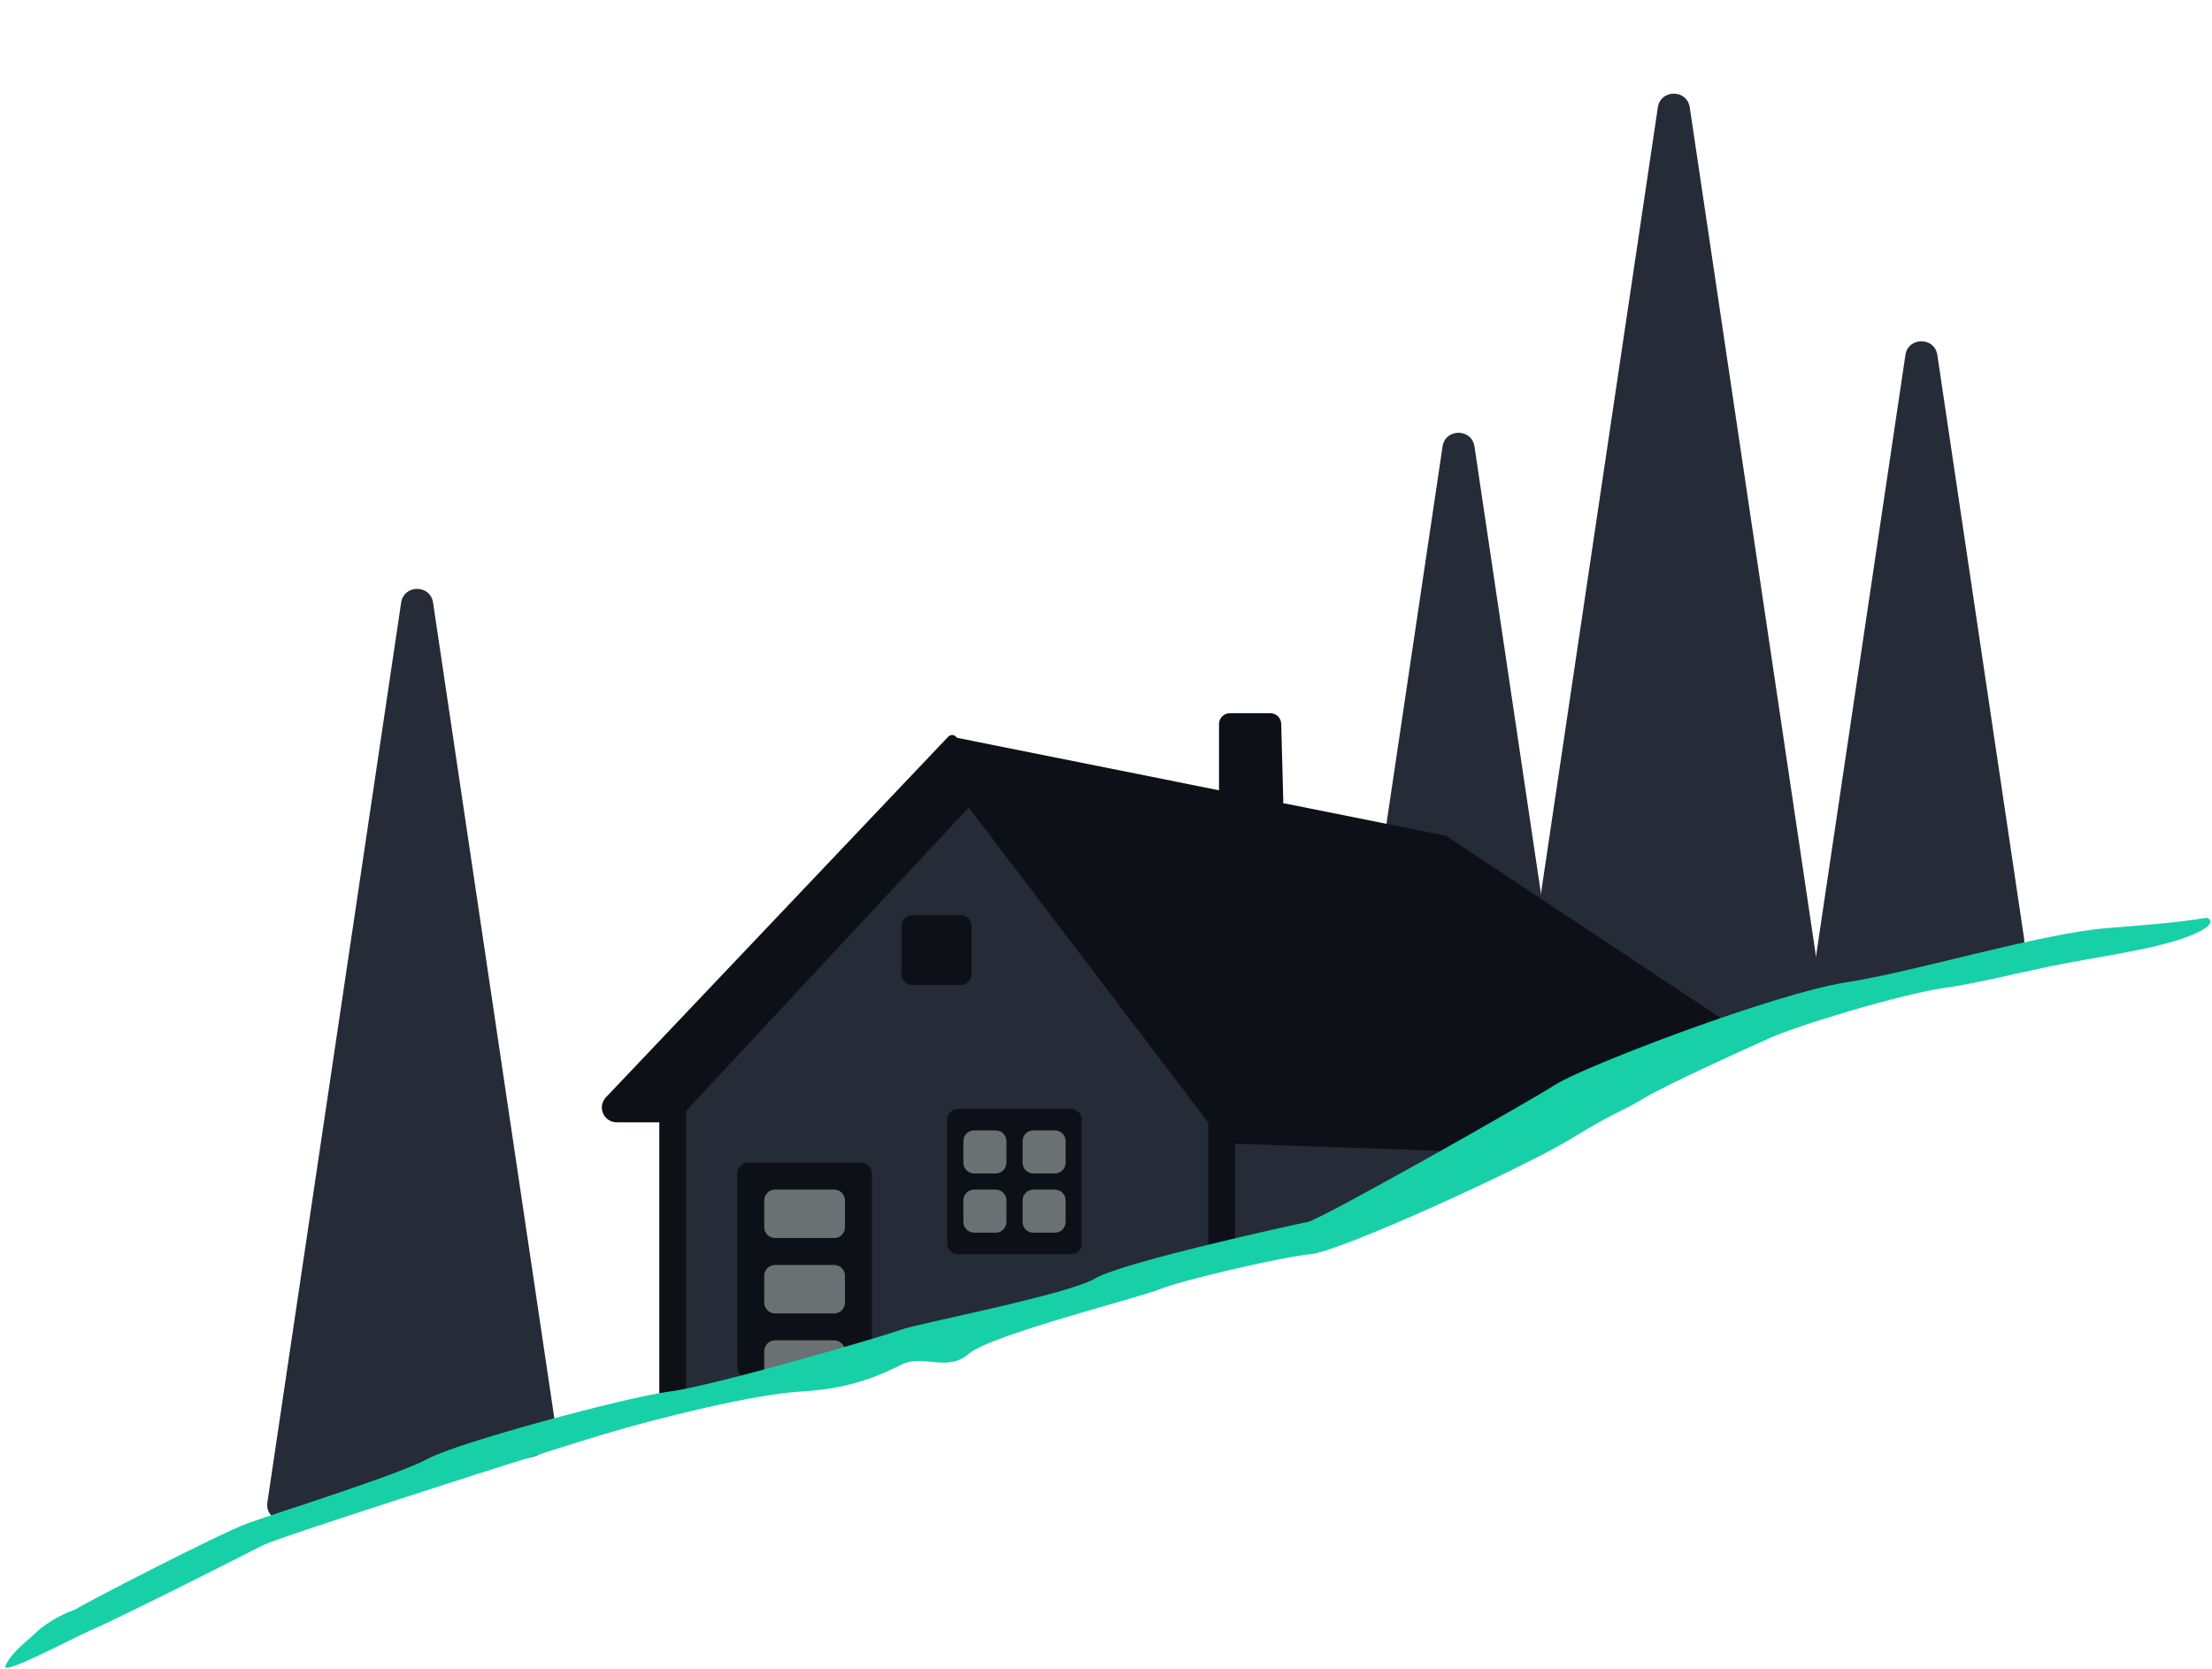
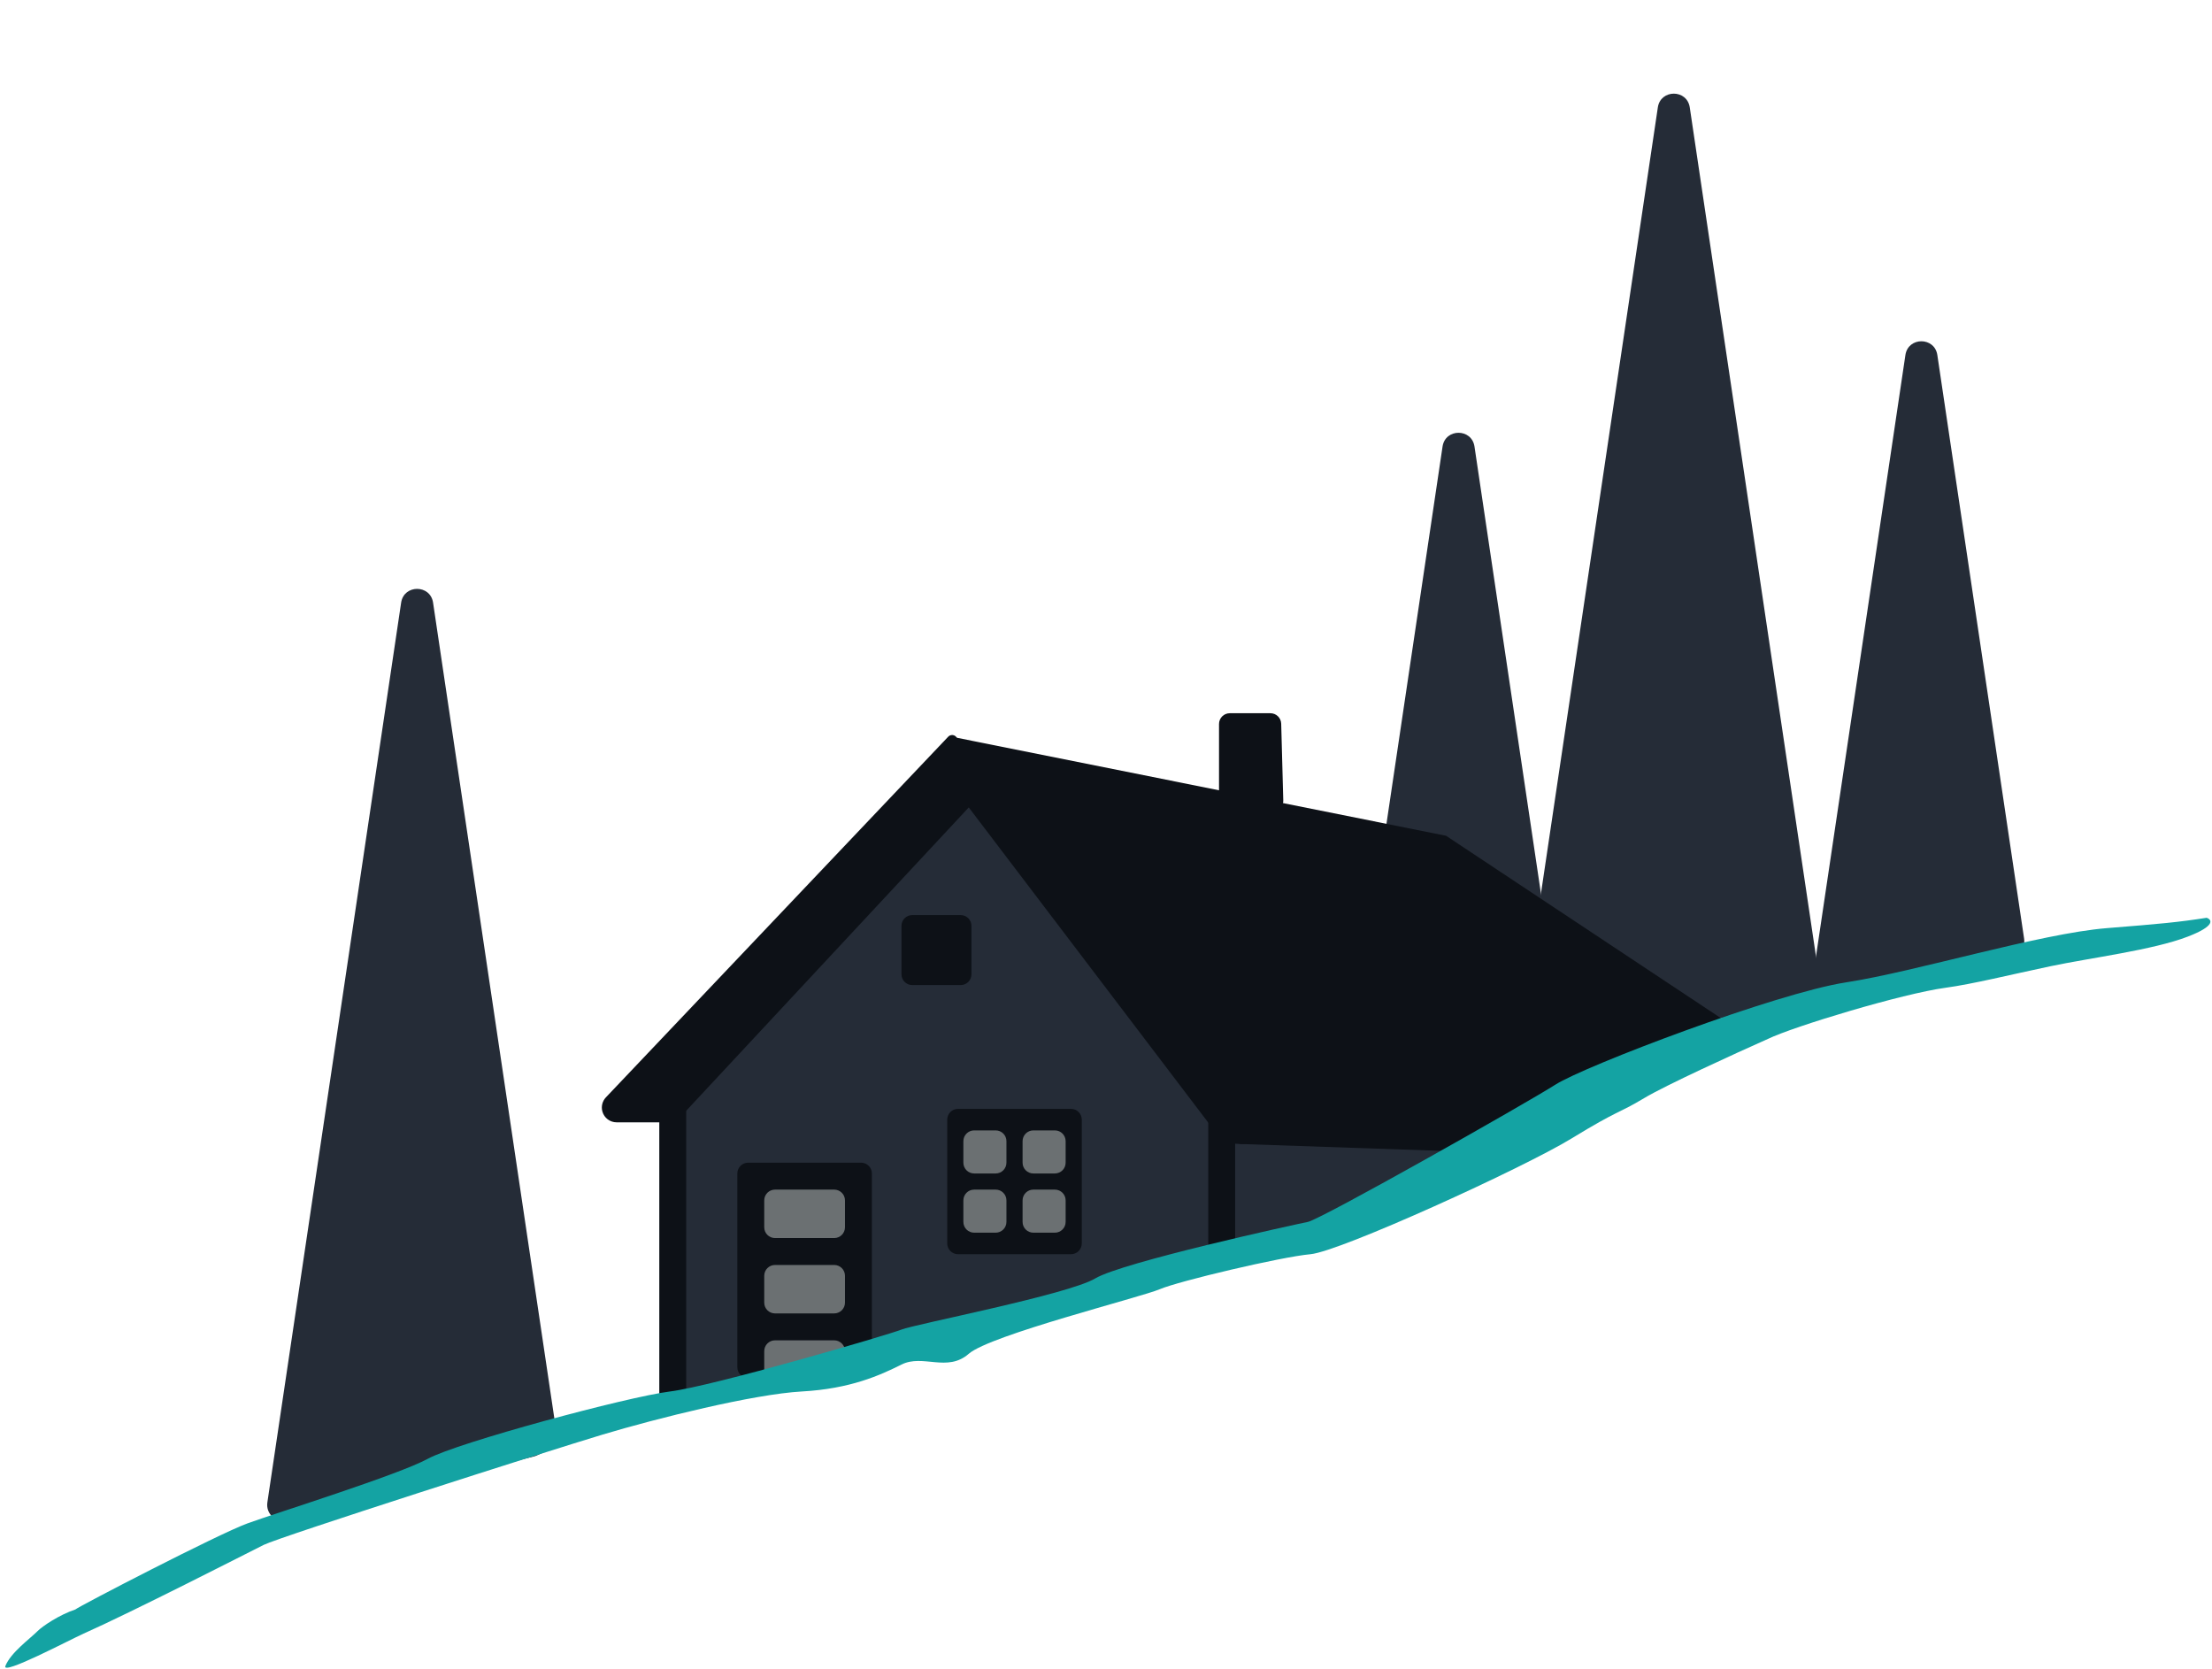
<svg xmlns="http://www.w3.org/2000/svg" width="411" height="310" viewBox="0 0 411 310" fill="none">
  <path d="M74.533 111.957C75.04 108.545 79.96 108.545 80.467 111.957L103.416 266.295C103.611 267.604 102.925 268.886 101.728 269.45L99.766 270.375C99.589 270.458 99.404 270.524 99.215 270.571L93.5 272L77 276L53.437 282.456C51.347 283.028 49.358 281.265 49.677 279.121L74.533 111.957Z" fill="#252C37" />
  <path d="M308.033 19.956C308.54 16.545 313.46 16.545 313.967 19.956L338.363 184.021C338.452 184.624 338.356 185.239 338.088 185.785L337.763 186.446C337.291 187.408 336.341 188.044 335.272 188.116L286.217 191.421C284.307 191.55 282.766 189.88 283.048 187.987L308.033 19.956Z" fill="#252C37" />
  <path d="M354.033 65.957C354.54 62.545 359.46 62.545 359.967 65.957L376.088 174.374C376.311 175.873 375.381 177.303 373.92 177.707L362 181L341.5 184.5L340.647 184.741C338.552 185.332 336.545 183.565 336.865 181.412L354.033 65.957Z" fill="#252C37" />
  <path d="M268.033 82.957C268.54 79.545 273.46 79.545 273.967 82.957L291.76 202.616C291.931 203.766 291.422 204.911 290.454 205.555L275.699 215.368C275.566 215.456 275.427 215.533 275.283 215.599L252.5 226L251.094 226.466C248.972 227.169 246.854 225.388 247.183 223.177L268.033 82.957Z" fill="#252C37" />
  <path d="M125.5 202.5V260L225 235V205L180 147.5L125.5 202.5Z" fill="#252C37" />
  <path d="M226.5 134.5V147.734C226.5 148.743 227.251 149.594 228.252 149.719L236.19 150.711C237.405 150.863 238.47 149.897 238.437 148.673L238.053 134.446C238.023 133.363 237.137 132.5 236.053 132.5H228.5C227.395 132.5 226.5 133.395 226.5 134.5Z" fill="#0D1117" />
  <path d="M225.5 207H291.5L269 221.5L225.5 236V207Z" fill="#252C37" />
  <rect x="224.5" y="208" width="5" height="25" fill="#0D1117" />
  <rect x="122.5" y="206" width="5" height="55" fill="#0D1117" />
  <path d="M268.683 155.263L177.5 137L230.317 212.519L273.666 214L321.5 190.308L268.683 155.263Z" fill="#0D1117" />
  <path d="M125.5 208.5H114.572C113.345 208.5 112.268 207.687 111.931 206.508C111.664 205.573 111.911 204.567 112.58 203.863L176.182 136.861C176.609 136.411 177.339 136.455 177.71 136.952L234 212.5H229.98C228.418 212.5 226.945 211.769 225.999 210.525L180 150L125.5 208.5Z" fill="#0D1117" />
  <rect x="167.5" y="170" width="13" height="13" rx="2" fill="#0D1117" />
  <rect x="137" y="216" width="25" height="40" rx="2" fill="#0D1117" />
  <rect x="176" y="206" width="25" height="27" rx="2" fill="#0D1117" />
  <rect x="142" y="221" width="15" height="9" rx="2" fill="#6B7072" />
  <rect x="179" y="210" width="8" height="8" rx="2" fill="#6B7072" />
  <rect x="190" y="210" width="8" height="8" rx="2" fill="#6B7072" />
  <rect x="190" y="221" width="8" height="8" rx="2" fill="#6B7072" />
  <rect x="179" y="221" width="8" height="8" rx="2" fill="#6B7072" />
  <rect x="142" y="235" width="15" height="9" rx="2" fill="#6B7072" />
  <rect x="142" y="249" width="15" height="8" rx="2" fill="#6B7072" />
-   <path d="M46 283C40.5 285 14.5 298.5 14 299C11 300 7.894 302.106 7 303C5.5 304.5 2 307 1 309.5C0.257 311.357 13 304.611 15.5 303.5C24.5 299.5 46 288.5 49 287C52 285.5 102 269.5 112 266.5C122 263.5 140 259 149 258.5C158 258 163.5 255.5 167.5 253.5C171.5 251.5 176 255 180 251.5C184 248 212 241 215.5 239.5C219 238 238 233.5 243.5 233C249 232.5 283 217 292 211.5C301 206 300.5 207 305.5 204C309.5 201.6 322.5 195.667 328.5 193C333.333 190.667 353.5 184.581 361.5 183.5C366.5 182.824 373.5 181.079 381 179.5C388.5 177.921 400 176.5 406.5 174C411.7 172 411 170.833 410 170.5C404.667 171.333 401.5 171.621 391.5 172.421C379 173.421 356 180.5 343 182.5C330 184.5 294.5 198 289 201.5C283.5 205 245.5 226.5 243 227C240.5 227.5 208.5 234.5 203.5 237.5C198.5 240.5 170 246 167.5 247C165 248 132.5 257.5 124.5 258.5C116.5 259.5 85 268 79.5 271C74 274 51.5 281 46 283Z" fill="#17D0A8" />
+   <path d="M46 283C40.5 285 14.5 298.5 14 299C11 300 7.894 302.106 7 303C5.5 304.5 2 307 1 309.5C0.257 311.357 13 304.611 15.5 303.5C24.5 299.5 46 288.5 49 287C52 285.5 102 269.5 112 266.5C122 263.5 140 259 149 258.5C158 258 163.5 255.5 167.5 253.5C171.5 251.5 176 255 180 251.5C184 248 212 241 215.5 239.5C219 238 238 233.5 243.5 233C249 232.5 283 217 292 211.5C301 206 300.5 207 305.5 204C309.5 201.6 322.5 195.667 328.5 193C333.333 190.667 353.5 184.581 361.5 183.5C366.5 182.824 373.5 181.079 381 179.5C388.5 177.921 400 176.5 406.5 174C411.7 172 411 170.833 410 170.5C404.667 171.333 401.5 171.621 391.5 172.421C379 173.421 356 180.5 343 182.5C330 184.5 294.5 198 289 201.5C283.5 205 245.5 226.5 243 227C240.5 227.5 208.5 234.5 203.5 237.5C198.5 240.5 170 246 167.5 247C165 248 132.5 257.5 124.5 258.5C116.5 259.5 85 268 79.5 271C74 274 51.5 281 46 283Z" fill="#14A3A3" />
</svg>
